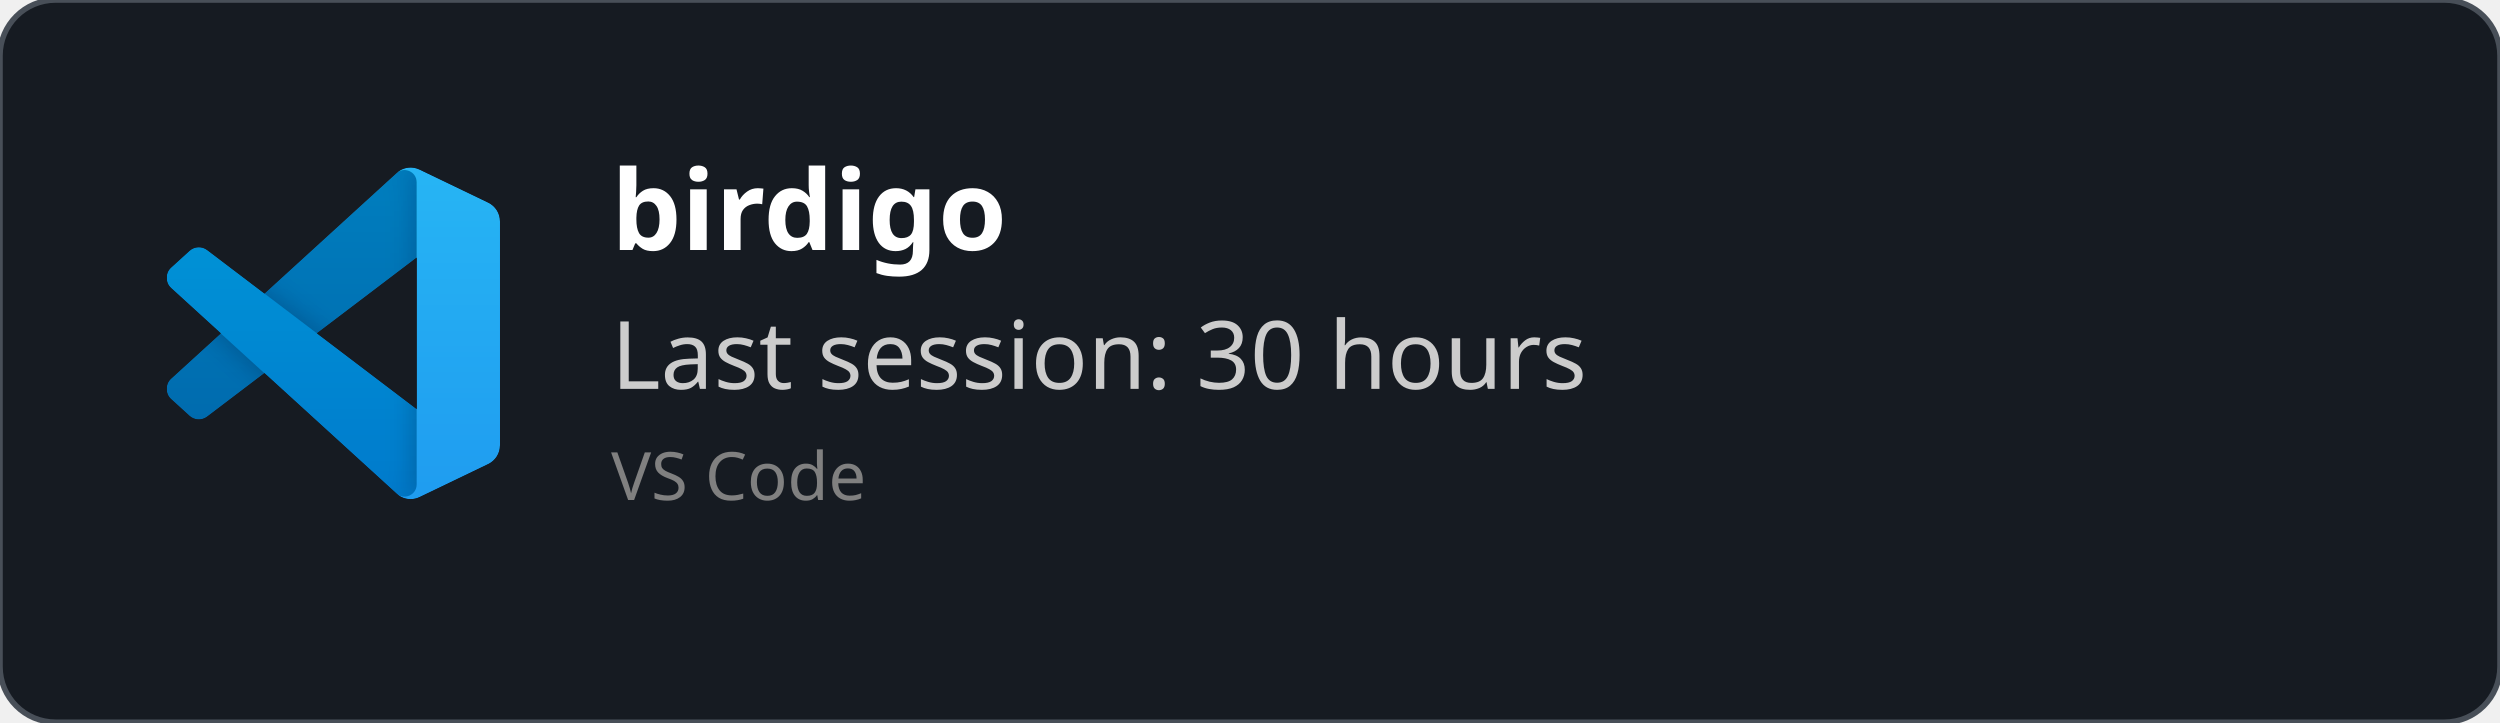
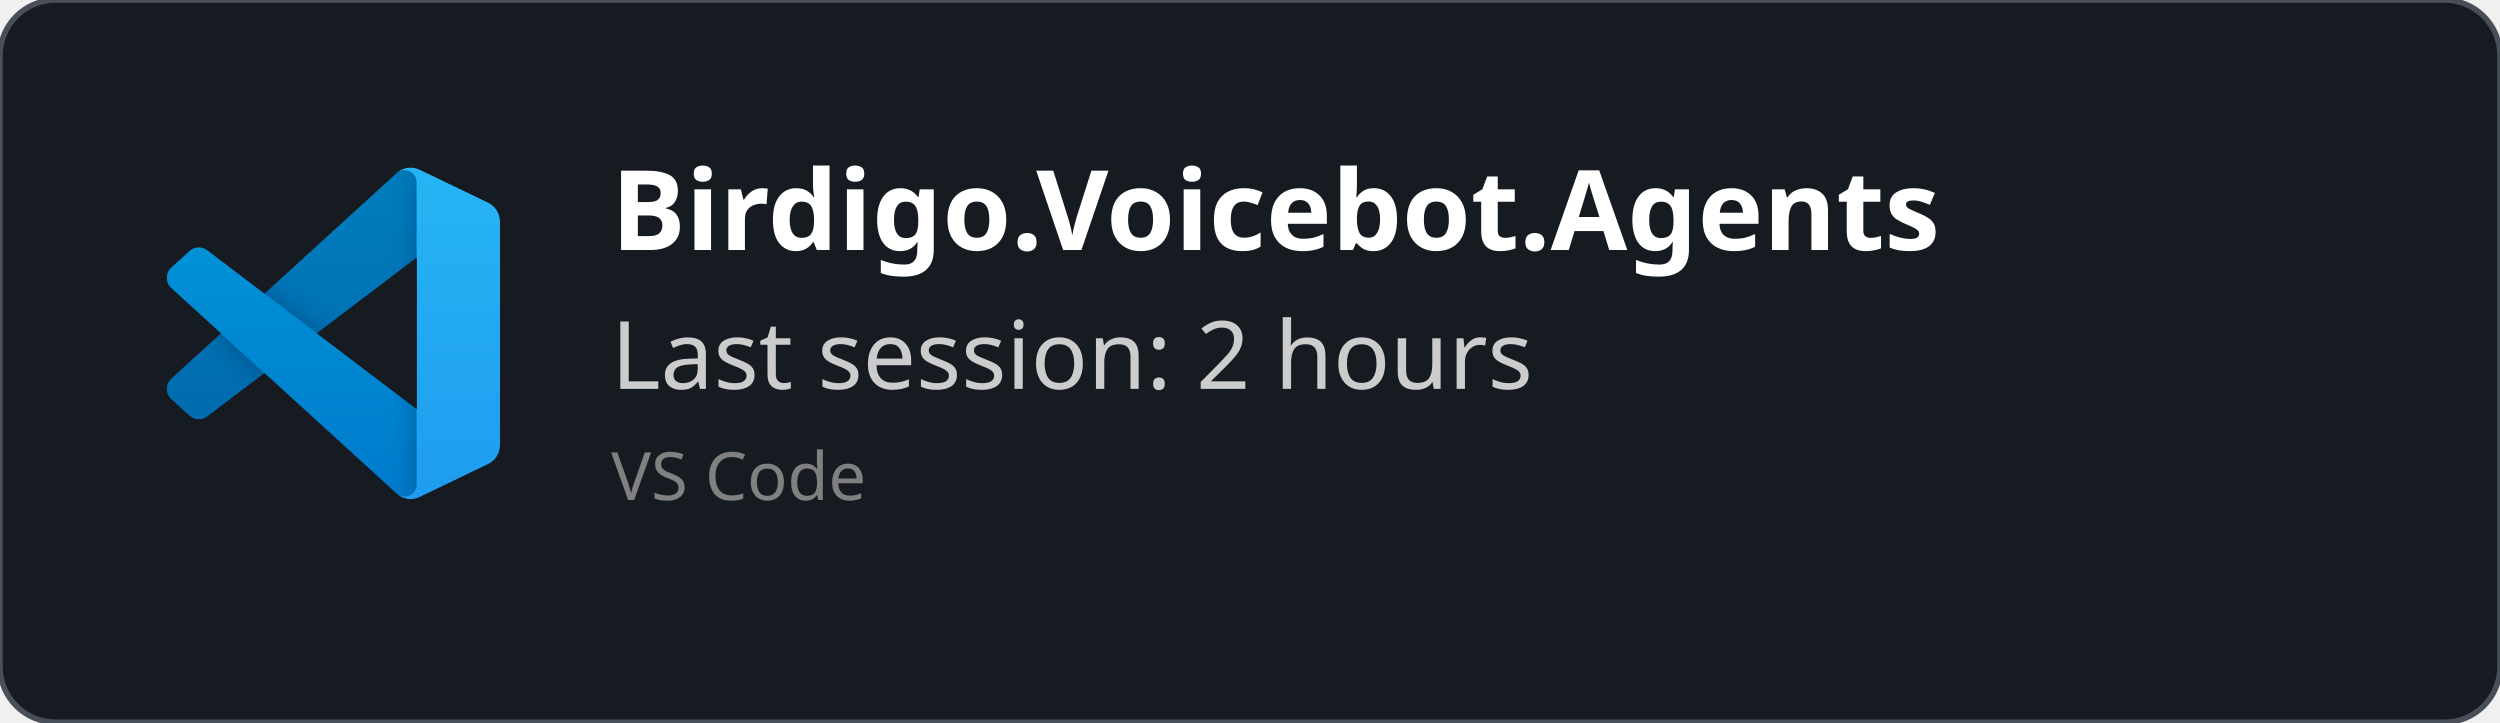
<svg xmlns="http://www.w3.org/2000/svg" width="450" height="130" viewBox="0 0 450 130" fill="none" role="img">
  <style>
    *{
        font-family: 'Segoe UI', Ubuntu, monospace
    }
    </style>
  <defs>
    <clipPath id="horizontalClip" x="20" y="20" width="500" height="200">
      <rect x="90" y="20" width="300" height="50" />
    </clipPath>
  </defs>
  <rect width="450" height="130" fill="rgba(22,27,34)" stroke="#484f58" stroke-width="1" fill-opacity="1" stroke-opacity="1" x="0" y="0" rx="10px" ry="10px">
    </rect>
  <svg width="60" height="60" x="30" y="30" viewBox="0 0 100 100" fill="none" id="vscode">
    <mask id="mask0" mask-type="alpha" maskUnits="userSpaceOnUse" x="0" y="0" width="100" height="100">
      <path fill-rule="evenodd" clip-rule="evenodd" d="M70.912 99.317C72.487 99.931 74.283 99.891 75.873 99.126L96.461 89.22C98.624 88.179 100 85.989 100 83.587V16.413C100 14.011 98.624 11.822 96.461 10.781L75.873 0.874C73.786 -0.13 71.345 0.116 69.513 1.447C69.252 1.637 69.003 1.849 68.769 2.083L29.355 38.041L12.187 25.01C10.589 23.797 8.354 23.896 6.869 25.246L1.363 30.255C-0.453 31.906 -0.455 34.763 1.359 36.417L16.247 50L1.359 63.583C-0.455 65.237 -0.453 68.094 1.363 69.745L6.869 74.754C8.354 76.104 10.589 76.204 12.187 74.99L29.355 61.959L68.769 97.917C69.392 98.541 70.125 99.01 70.912 99.317ZM75.015 27.299L45.109 50L75.015 72.701V27.299Z" fill="white" />
    </mask>
    <g mask="url(#mask0)">
      <path d="M96.461 10.796L75.857 0.876C73.472 -0.273 70.622 0.212 68.75 2.083L1.299 63.583C-0.516 65.237 -0.514 68.094 1.303 69.745L6.813 74.754C8.298 76.104 10.535 76.204 12.134 74.99L93.361 13.37C96.086 11.303 100 13.246 100 16.667V16.427C100 14.027 98.625 11.838 96.461 10.796Z" fill="#0065A9" />
      <g filter="url(#filter0_d)">
        <path d="M96.461 89.204L75.857 99.124C73.472 100.273 70.622 99.788 68.75 97.917L1.299 36.417C-0.516 34.763 -0.514 31.906 1.303 30.255L6.813 25.246C8.298 23.896 10.535 23.796 12.134 25.009L93.361 86.63C96.086 88.697 100 86.754 100 83.333V83.573C100 85.974 98.625 88.162 96.461 89.204Z" fill="#007ACC" />
      </g>
      <g filter="url(#filter1_d)">
        <path d="M75.858 99.126C73.472 100.274 70.622 99.788 68.75 97.917C71.056 100.223 75 98.59 75 95.328V4.672C75 1.41 71.056 -0.223 68.75 2.083C70.622 0.211 73.472 -0.274 75.858 0.874L96.459 10.781C98.623 11.822 100 14.011 100 16.413V83.587C100 85.989 98.623 88.179 96.459 89.22L75.858 99.126Z" fill="#1F9CF0" />
      </g>
      <g style="mix-blend-mode:overlay" opacity="0.25">
        <path fill-rule="evenodd" clip-rule="evenodd" d="M70.851 99.317C72.426 99.931 74.222 99.891 75.812 99.126L96.4 89.22C98.563 88.179 99.939 85.989 99.939 83.587V16.413C99.939 14.011 98.564 11.822 96.4 10.781L75.812 0.874C73.725 -0.13 71.284 0.116 69.453 1.447C69.191 1.637 68.942 1.849 68.708 2.083L29.294 38.041L12.126 25.01C10.528 23.796 8.293 23.896 6.809 25.246L1.302 30.255C-0.513 31.906 -0.515 34.763 1.298 36.417L16.186 50L1.298 63.583C-0.515 65.237 -0.513 68.094 1.302 69.745L6.809 74.754C8.293 76.104 10.528 76.204 12.126 74.99L29.294 61.959L68.708 97.917C69.332 98.54 70.064 99.01 70.851 99.317ZM74.954 27.299L45.048 50L74.954 72.701V27.299Z" fill="url(#paint0_linear)" />
      </g>
    </g>
    <defs>
      <filter id="filter0_d" x="-8.394" y="15.829" width="116.727" height="92.246" filterUnits="userSpaceOnUse" color-interpolation-filters="sRGB">
        <feFlood flood-opacity="0" result="BackgroundImageFix" />
        <feColorMatrix in="SourceAlpha" type="matrix" values="0 0 0 0 0 0 0 0 0 0 0 0 0 0 0 0 0 0 127 0" />
        <feOffset />
        <feGaussianBlur stdDeviation="4.167" />
        <feColorMatrix type="matrix" values="0 0 0 0 0 0 0 0 0 0 0 0 0 0 0 0 0 0 0.25 0" />
        <feBlend mode="overlay" in2="BackgroundImageFix" result="effect1_dropShadow" />
        <feBlend mode="normal" in="SourceGraphic" in2="effect1_dropShadow" result="shape" />
      </filter>
      <filter id="filter1_d" x="60.417" y="-8.076" width="47.917" height="116.151" filterUnits="userSpaceOnUse" color-interpolation-filters="sRGB">
        <feFlood flood-opacity="0" result="BackgroundImageFix" />
        <feColorMatrix in="SourceAlpha" type="matrix" values="0 0 0 0 0 0 0 0 0 0 0 0 0 0 0 0 0 0 127 0" />
        <feOffset />
        <feGaussianBlur stdDeviation="4.167" />
        <feColorMatrix type="matrix" values="0 0 0 0 0 0 0 0 0 0 0 0 0 0 0 0 0 0 0.25 0" />
        <feBlend mode="overlay" in2="BackgroundImageFix" result="effect1_dropShadow" />
        <feBlend mode="normal" in="SourceGraphic" in2="effect1_dropShadow" result="shape" />
      </filter>
      <linearGradient id="paint0_linear" x1="49.939" y1="0.258" x2="49.939" y2="99.742" gradientUnits="userSpaceOnUse">
        <stop stop-color="white" />
        <stop offset="1" stop-color="white" stop-opacity="0" />
      </linearGradient>
    </defs>
  </svg>
  <text x="110" y="45" font-size="20" clip-path="url(#horizontalClip)" font-weight="bold" font-family="Ubuntu" fill="white">
-     birdigo
+     Birdigo.Voicebot.Agents
    </text>
  <text x="110" y="70" font-size="17px" font-family="Ubuntu" fill="#ccc">
-     Last session: 30 hours
+     Last session: 2 hours
    </text>
  <text x="110" y="90" font-size="12px" font-family="Ubuntu" fill="grey">
    VS Code
    </text>
</svg>
